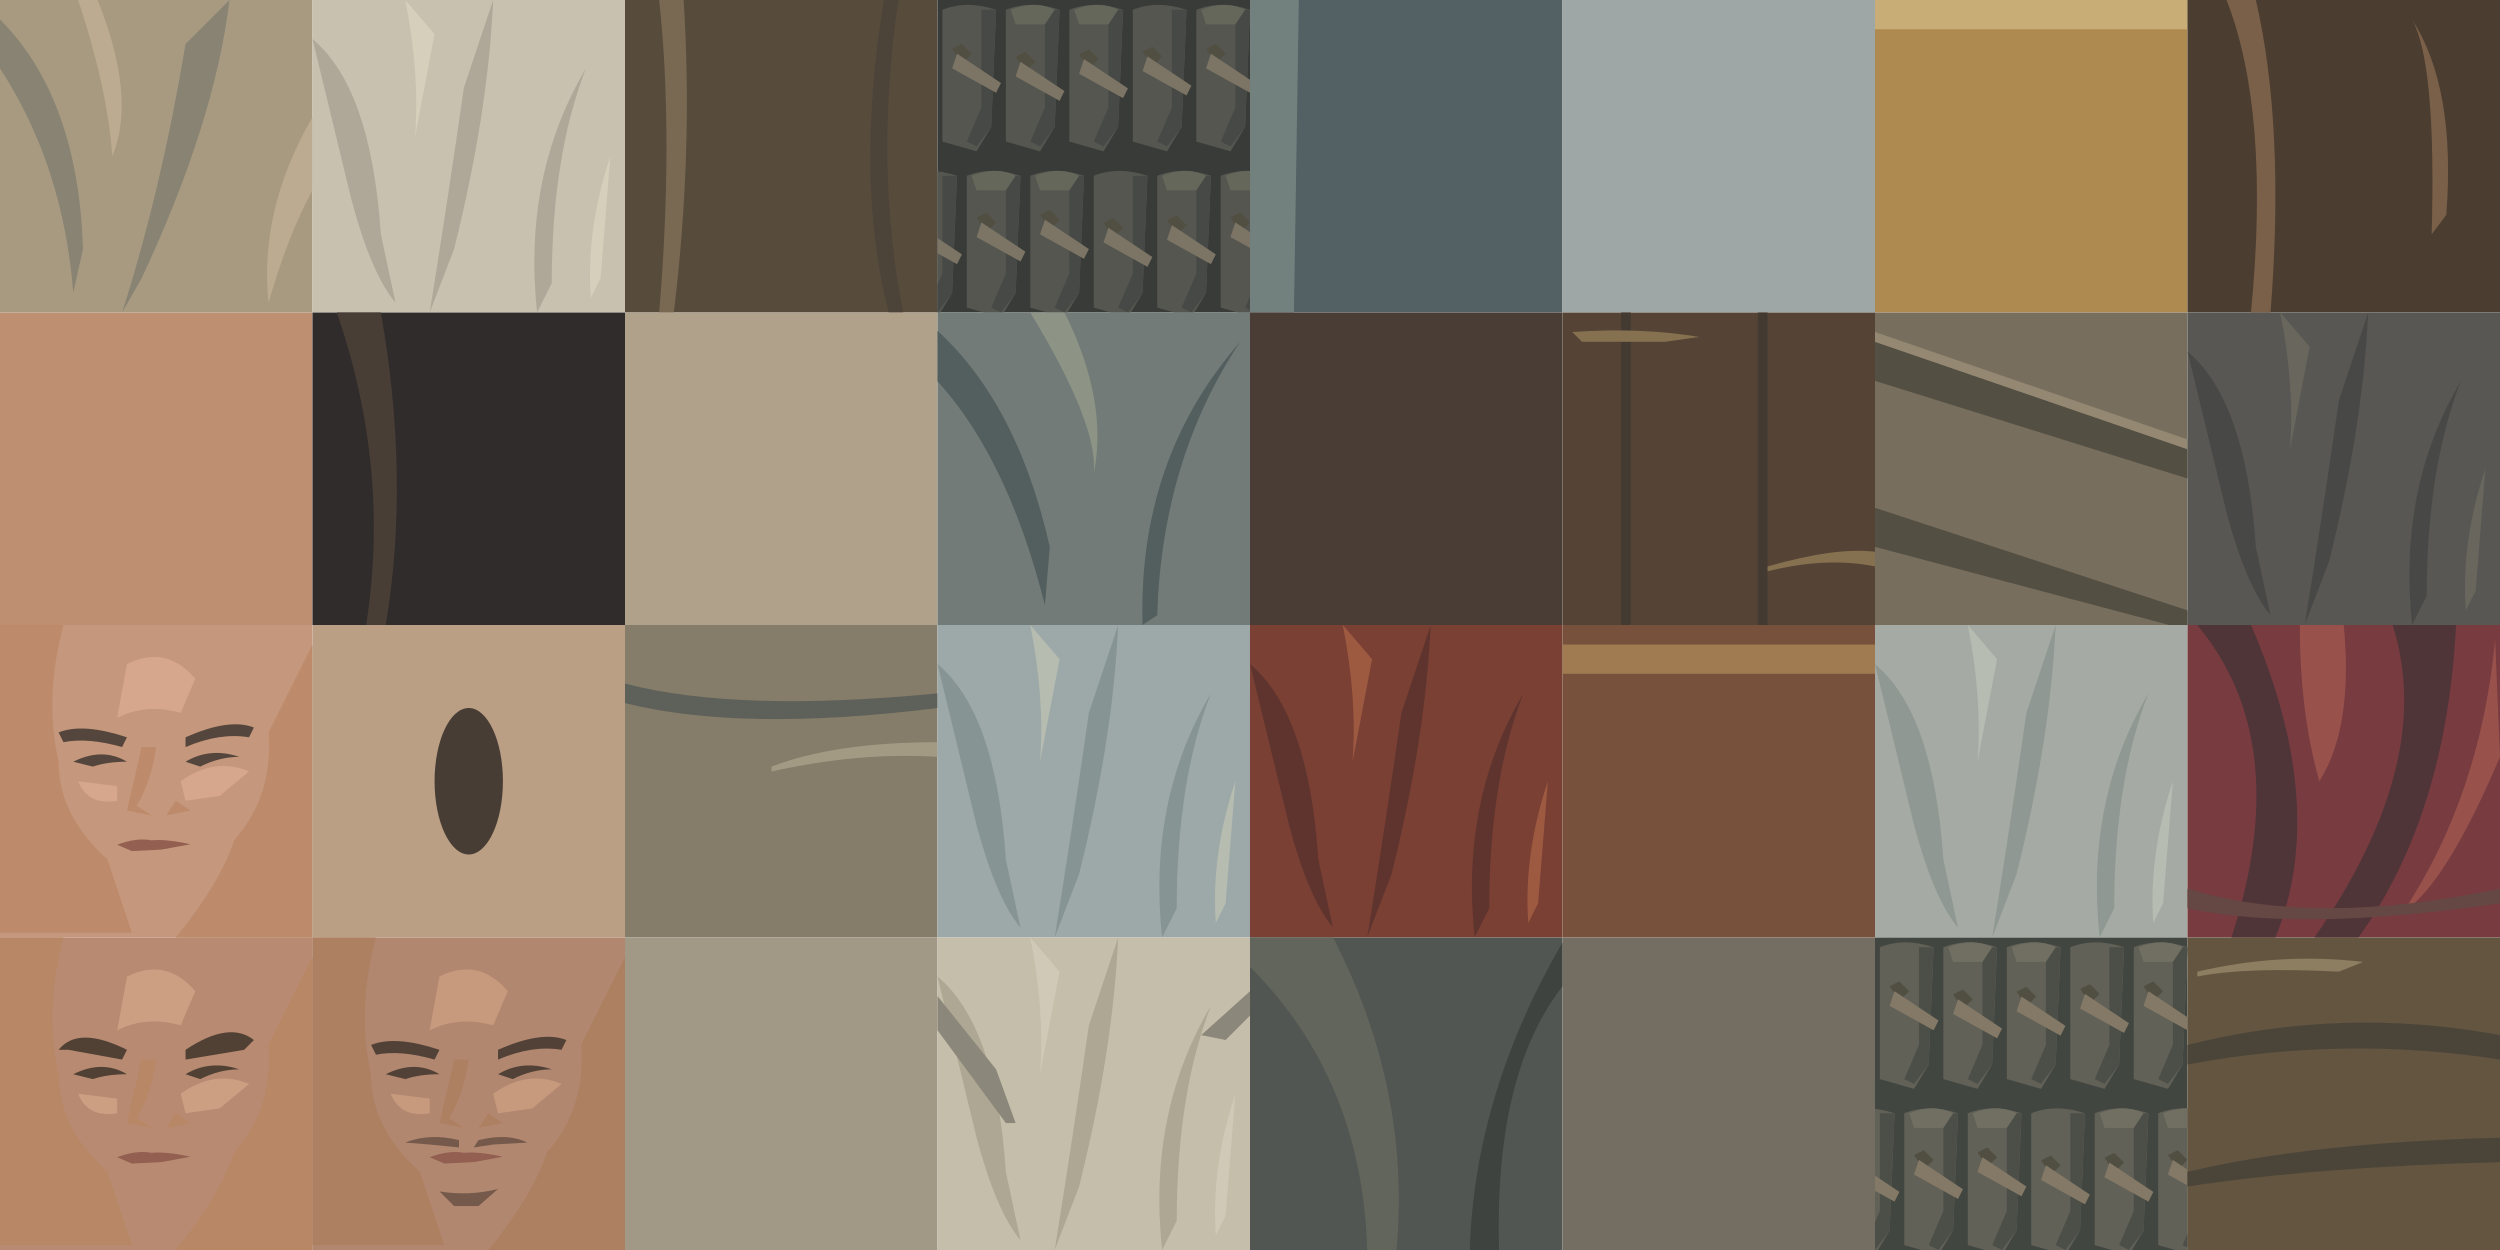
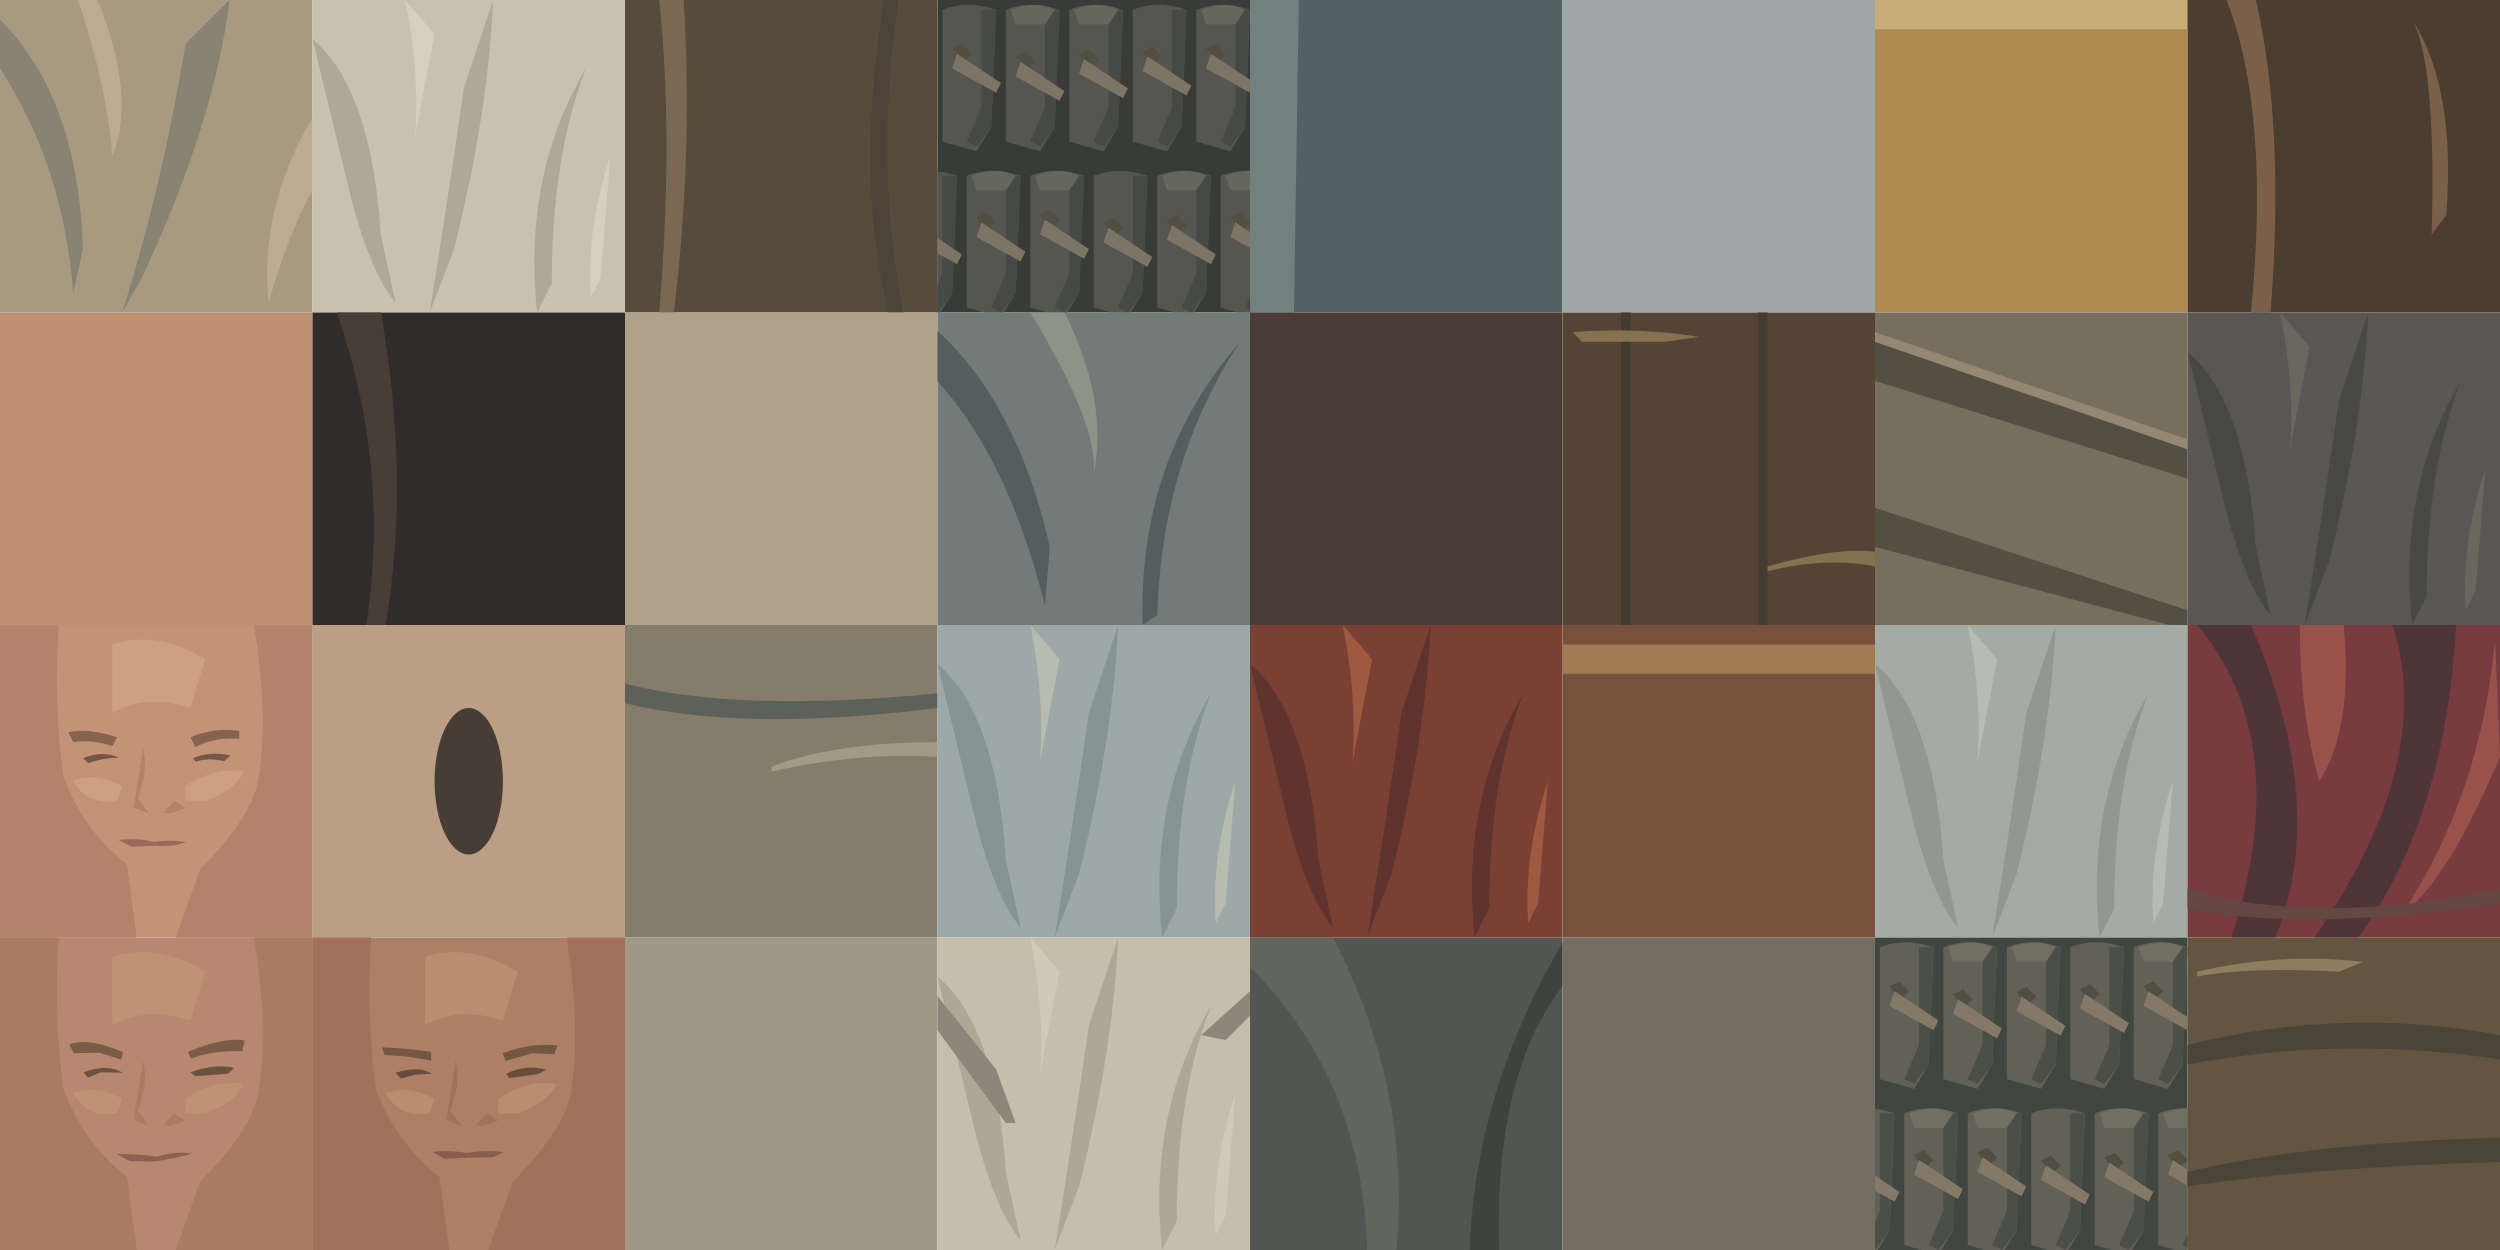
<svg xmlns="http://www.w3.org/2000/svg" width="1024" height="512" viewBox="0 0 512 256">
  <defs>
    <clipPath id="swatch">
      <path d="M0 0H64V64H0Z" />
    </clipPath>
  </defs>
  <g transform="translate(0 0)">
    <g clip-path="url(#swatch)">
      <path fill="#a89a80" d="M0 0H64V64H0Z" />
      <path fill="#898373" d="M0 4Q16 20 17 51L15 60Q13 34 0 14Z M47 0Q44 25 29 57L25 64Q33 39 38 9Z" />
      <path fill="#bcab90" d="M20 0Q28 20 23 32Q22 18 16 0Z M64 24Q53 43 55 62Q59 48 64 39Z" />
    </g>
  </g>
  <g transform="translate(64 0)">
    <g clip-path="url(#swatch)">
      <path fill="#c8c1af" d="M0 0H64V64H0Z" />
      <path fill="#afa899" d="M0 8 Q12 18 14 48 L17 62 Q12 56 8 41 Z M37 0 Q36 23 29 51 L24 64 Q28 39 31 18 Z M56 14 Q49 32 49 58 L46 64 Q43 36 56 14 Z" />
      <path fill="#d6cfbb" d="M19 0 Q22 15 21 28 L25 7 Z M61 32 Q56 47 57 61 L59 57 Z" />
    </g>
  </g>
  <g transform="translate(128 0)">
    <g clip-path="url(#swatch)">
      <path fill="#574b3c" d="M0 0H64V64H0Z" />
      <path fill="#796952" d="M7 0Q10 28 7 64H10Q14 31 12 0Z" />
      <path fill="#4c4439" d="M53 0Q47 37 54 64H57Q51 34 56 0Z" />
    </g>
  </g>
  <g transform="translate(192 0)">
    <g clip-path="url(#swatch)">
      <path fill="#393b38" d="M0 0H64V64H0Z" />
      <path fill="#555650" d="M-17 -32q5 -2 11 0l-1 24-3 5-7-2z M-4 -32q5 -2 11 0l-1 24-3 5-7-2z M9 -32q5 -2 11 0l-1 24-3 5-7-2z M22 -32q5 -2 11 0l-1 24-3 5-7-2z M35 -32q5 -2 11 0l-1 24-3 5-7-2z M48 -32q5 -2 11 0l-1 24-3 5-7-2z M61 -32q5 -2 11 0l-1 24-3 5-7-2z M-12 2q5 -2 11 0l-1 24-3 5-7-2z M1 2q5 -2 11 0l-1 24-3 5-7-2z M14 2q5 -2 11 0l-1 24-3 5-7-2z M27 2q5 -2 11 0l-1 24-3 5-7-2z M40 2q5 -2 11 0l-1 24-3 5-7-2z M53 2q5 -2 11 0l-1 24-3 5-7-2z M66 2q5 -2 11 0l-1 24-3 5-7-2z M-7 36q5 -2 11 0l-1 24-3 5-7-2z M6 36q5 -2 11 0l-1 24-3 5-7-2z M19 36q5 -2 11 0l-1 24-3 5-7-2z M32 36q5 -2 11 0l-1 24-3 5-7-2z M45 36q5 -2 11 0l-1 24-3 5-7-2z M58 36q5 -2 11 0l-1 24-3 5-7-2z M71 36q5 -2 11 0l-1 24-3 5-7-2z " />
      <path fill="#464945" d="M-9 -32l3 0-1 24-3 4-2-1 3-7z M4 -32l3 0-1 24-3 4-2-1 3-7z M17 -32l3 0-1 24-3 4-2-1 3-7z M30 -32l3 0-1 24-3 4-2-1 3-7z M43 -32l3 0-1 24-3 4-2-1 3-7z M56 -32l3 0-1 24-3 4-2-1 3-7z M69 -32l3 0-1 24-3 4-2-1 3-7z M-4 2l3 0-1 24-3 4-2-1 3-7z M9 2l3 0-1 24-3 4-2-1 3-7z M22 2l3 0-1 24-3 4-2-1 3-7z M35 2l3 0-1 24-3 4-2-1 3-7z M48 2l3 0-1 24-3 4-2-1 3-7z M61 2l3 0-1 24-3 4-2-1 3-7z M74 2l3 0-1 24-3 4-2-1 3-7z M1 36l3 0-1 24-3 4-2-1 3-7z M14 36l3 0-1 24-3 4-2-1 3-7z M27 36l3 0-1 24-3 4-2-1 3-7z M40 36l3 0-1 24-3 4-2-1 3-7z M53 36l3 0-1 24-3 4-2-1 3-7z M66 36l3 0-1 24-3 4-2-1 3-7z M79 36l3 0-1 24-3 4-2-1 3-7z " />
      <path fill="#65675b" d="M-16 -32q5 -2 9 0l-2 3-6 0z M-3 -32q5 -2 9 0l-2 3-6 0z M23 -32q5 -2 9 0l-2 3-6 0z M36 -32q5 -2 9 0l-2 3-6 0z M62 -32q5 -2 9 0l-2 3-6 0z M-11 2q5 -2 9 0l-2 3-6 0z M15 2q5 -2 9 0l-2 3-6 0z M28 2q5 -2 9 0l-2 3-6 0z M54 2q5 -2 9 0l-2 3-6 0z M67 2q5 -2 9 0l-2 3-6 0z M7 36q5 -2 9 0l-2 3-6 0z M20 36q5 -2 9 0l-2 3-6 0z M46 36q5 -2 9 0l-2 3-6 0z M59 36q5 -2 9 0l-2 3-6 0z " />
      <path fill="#514e42" d="M-15 -24l2 -1 2 2-2 2z M-2 -23.45l2 -1 2 2-2 2z M11 -22.9l2 -1 2 2-2 2z M24 -23.45l2 -1 2 2-2 2z M37 -24l2 -1 2 2-2 2z M50 -22.35l2 -1 2 2-2 2z M63 -22.9l2 -1 2 2-2 2z M-10 11.65l2 -1 2 2-2 2z M3 10l2 -1 2 2-2 2z M16 11.65l2 -1 2 2-2 2z M29 11.1l2 -1 2 2-2 2z M42 10.55l2 -1 2 2-2 2z M55 10l2 -1 2 2-2 2z M68 11.65l2 -1 2 2-2 2z M-5 45.1l2 -1 2 2-2 2z M8 44.55l2 -1 2 2-2 2z M21 44l2 -1 2 2-2 2z M34 45.65l2 -1 2 2-2 2z M47 45.1l2 -1 2 2-2 2z M60 44.55l2 -1 2 2-2 2z M73 44l2 -1 2 2-2 2z " />
      <path fill="#7c7464" d="M-14 -23l9 6-1 2-9-5z M-1 -22.45l9 6-1 2-9-5z M12 -21.9l9 6-1 2-9-5z M25 -22.45l9 6-1 2-9-5z M38 -23l9 6-1 2-9-5z M51 -21.35l9 6-1 2-9-5z M64 -21.9l9 6-1 2-9-5z M-9 12.65l9 6-1 2-9-5z M4 11l9 6-1 2-9-5z M17 12.65l9 6-1 2-9-5z M30 12.1l9 6-1 2-9-5z M43 11.55l9 6-1 2-9-5z M56 11l9 6-1 2-9-5z M69 12.65l9 6-1 2-9-5z M-4 46.1l9 6-1 2-9-5z M9 45.55l9 6-1 2-9-5z M22 45l9 6-1 2-9-5z M35 46.65l9 6-1 2-9-5z M48 46.1l9 6-1 2-9-5z M61 45.55l9 6-1 2-9-5z M74 45l9 6-1 2-9-5z " />
    </g>
  </g>
  <g transform="translate(256 0)">
    <g clip-path="url(#swatch)">
      <path fill="#536064" d="M0 0H64V64H0Z" />
      <path fill="#72817e" d="M0 0 H10 L9 64 H0 Z" />
    </g>
  </g>
  <g transform="translate(320 0)">
    <g clip-path="url(#swatch)">
      <path fill="#9ea7a5" d="M0 0H64V64H0Z" />
    </g>
  </g>
  <g transform="translate(384 0)">
    <g clip-path="url(#swatch)">
      <path fill="#ae8a50" d="M0 0H64V64H0Z" />
      <path fill="#c8ad77" d="M0 0 H64 V6 H0 Z" />
    </g>
  </g>
  <g transform="translate(448 0)">
    <g clip-path="url(#swatch)">
      <path fill="#4c3d31" d="M0 0H64V64H0Z" />
      <path fill="#7a6048" d="M8 0 Q17 23 13 64 H17 Q20 26 14 0 Z M46 4 Q51 13 50 48 L53 44 Q55 18 46 4 Z" />
    </g>
  </g>
  <g transform="translate(0 64)">
    <g clip-path="url(#swatch)">
      <path fill="#bf8f72" d="M0 0H64V64H0Z" />
    </g>
  </g>
  <g transform="translate(64 64)">
    <g clip-path="url(#swatch)">
      <path fill="#302c2b" d="M0 0H64V64H0Z" />
      <path fill="#493e36" d="M5 0 Q16 32 11 64 H15 Q20 34 14 0 Z" />
    </g>
  </g>
  <g transform="translate(128 64)">
    <g clip-path="url(#swatch)">
      <path fill="#b0a18a" d="M0 0H64V64H0Z" />
    </g>
  </g>
  <g transform="translate(192 64)">
    <g clip-path="url(#swatch)">
      <path fill="#727b77" d="M0 0H64V64H0Z" />
      <path fill="#535f5e" d="M-2 2Q16 17 23 48L22 60Q14 28-2 12Z M62 6Q46 30 45 62L42 64Q41 30 62 6Z" />
      <path fill="#8d9486" d="M26 0Q35 18 32 33Q33 23 19 0Z" />
    </g>
  </g>
  <g transform="translate(256 64)">
    <g clip-path="url(#swatch)">
      <path fill="#4a3d35" d="M0 0H64V64H0Z" />
    </g>
  </g>
  <g transform="translate(320 64)">
    <g clip-path="url(#swatch)">
      <path fill="#554435" d="M0 0H64V64H0Z" />
      <path fill="#433b32" d="M12 0H14V64H12Z M40 0H42V64H40Z" />
      <path fill="#85704f" d="M2 4Q16 3 28 5L21 6L4 6Z M42 52Q56 48 64 49V52Q54 50 42 53Z" />
    </g>
  </g>
  <g transform="translate(384 64)">
    <g clip-path="url(#swatch)">
      <path fill="#776e5d" d="M0 0H64V64H0Z" />
      <path fill="#534f43" d="M0 6L64 28V34L0 14Z M0 40L64 61V65L0 48Z" />
      <path fill="#958873" d="M0 4L64 26V28L0 6Z" />
    </g>
  </g>
  <g transform="translate(448 64)">
    <g clip-path="url(#swatch)">
      <path fill="#595753" d="M0 0H64V64H0Z" />
      <path fill="#484947" d="M0 8 Q12 18 14 48 L17 62 Q12 56 8 41 Z M37 0 Q36 23 29 51 L24 64 Q28 39 31 18 Z M56 14 Q49 32 49 58 L46 64 Q43 36 56 14 Z" />
      <path fill="#69675d" d="M19 0 Q22 15 21 28 L25 7 Z M61 32 Q56 47 57 61 L59 57 Z" />
    </g>
  </g>
  <g transform="translate(0 128)">
    <g clip-path="url(#swatch)">
-       <path fill="#c5977c" d="M0 0H64V64H0Z" />
-       <path fill="#bd8b6b" d="M0 0 H13 Q9 15 12 28 Q12 39 22 48 L27 63 H0 Z M64 4 V64 H36 Q45 53 48 44 Q56 35 55 22 Z" />
-       <path fill="#d6a78d" d="M26 8 Q34 4 40 11 L37 18 Q30 16 24 19 Z M37 32 Q44 27 51 30 L45 35 L38 36 Z M16 32 L24 33 L24 36 Q18 37 16 32 Z" />
-       <path fill="#54463c" d="M12 22 Q17 20 26 23 L25 25 Q18 23 13 24 Z M38 23 Q47 19 52 21 L51 23 Q45 22 38 25 Z" />
-       <path fill="#bd8b6b" d="M29 25 L32 25 Q31 32 28 37 L31 39 L26 38 Z M36 36 L39 38 L34 39 Z" />
-       <path fill="#54463c" d="M15 28 Q21 25 26 28 Q22 28 19 29 Z M38 28 Q43 25 49 27 Q45 27 41 29 Z" />
-       <path fill="#925f51" d="M24 45 Q28 43.5 31 44.1 Q34 43.8 39 44.9 L33 46 L27 46.3 Z" />
+       <path fill="#c49377" d="M0 0H64V64H0Z" />
+       <path fill="#b2836a" d="M0 0H12Q11 17 13 31Q17 42 26 49L28 64H0Z M64 0V64H36L41 50Q52 39 53 31Q55 18 52 0Z" />
+       <path fill="#cda084" d="M23 4Q32 1 42 7L39 17Q30 14 23 18Z M15 32Q19 30 25 33L24 36Q18 37 15 32Z M38 33Q44 29 50 30Q48 34 42 36L38 36Z" />
+       <path fill="#b2836a" d="M29.3 25.2Q30.5 29.8 28.2 35.4L30.5 38.6L27.4 37.4L27.9 34Z M35.7 36L38 37.5L35 38.6L33.3 38.5Z" />
+       <path fill="#85634f" d="M14 22Q18 21 24 23L23 24.8Q19 23.4 15 24Z M39 23Q44 20.9 49 21.7L49 23.3Q44 22.9 40 25Z" />
+       <path fill="#765646" d="M17 27.3Q21 25.6 24.4 27.2Q21.5 27.1 18.1 28.3Z M39.5 27.3Q42.9 25.8 47.2 26.7L45.9 27.9Q42.6 27.1 40.1 28Z" />
+       <path fill="#9b6958" d="M24.2 44Q28.4 43.6 31.5 44.4Q35.4 43.9 38.1 44.5Q35.1 45.5 31.8 45.2L26.9 45.4Z" />
    </g>
  </g>
  <g transform="translate(64 128)">
    <g clip-path="url(#swatch)">
      <path fill="#bb9f85" d="M0 0H64V64H0Z" />
      <ellipse cx="32" cy="32" rx="7" ry="15" fill="#483d35" />
    </g>
  </g>
  <g transform="translate(128 128)">
    <g clip-path="url(#swatch)">
      <path fill="#857c69" d="M0 0H64V64H0Z" />
      <path fill="#5e615a" d="M0 12Q23 18 64 14V17Q24 22 0 16Z" />
      <path fill="#a29a83" d="M30 29Q43 24 64 24V27Q48 26 30 30Z" />
    </g>
  </g>
  <g transform="translate(192 128)">
    <g clip-path="url(#swatch)">
      <path fill="#9da9a9" d="M0 0H64V64H0Z" />
      <path fill="#879494" d="M0 8 Q12 18 14 48 L17 62 Q12 56 8 41 Z M37 0 Q36 23 29 51 L24 64 Q28 39 31 18 Z M56 14 Q49 32 49 58 L46 64 Q43 36 56 14 Z" />
      <path fill="#b6bcaf" d="M19 0 Q22 15 21 28 L25 7 Z M61 32 Q56 47 57 61 L59 57 Z" />
    </g>
  </g>
  <g transform="translate(256 128)">
    <g clip-path="url(#swatch)">
      <path fill="#7b4034" d="M0 0H64V64H0Z" />
      <path fill="#5f342e" d="M0 8 Q12 18 14 48 L17 62 Q12 56 8 41 Z M37 0 Q36 23 29 51 L24 64 Q28 39 31 18 Z M56 14 Q49 32 49 58 L46 64 Q43 36 56 14 Z" />
      <path fill="#9e5a41" d="M19 0 Q22 15 21 28 L25 7 Z M61 32 Q56 47 57 61 L59 57 Z" />
    </g>
  </g>
  <g transform="translate(320 128)">
    <g clip-path="url(#swatch)">
      <path fill="#78513c" d="M0 0H64V64H0Z" />
      <path fill="#a07a51" d="M0 4 H64 V10 H0 Z" />
    </g>
  </g>
  <g transform="translate(384 128)">
    <g clip-path="url(#swatch)">
      <path fill="#a5aba4" d="M0 0H64V64H0Z" />
      <path fill="#909893" d="M0 8 Q12 18 14 48 L17 62 Q12 56 8 41 Z M37 0 Q36 23 29 51 L24 64 Q28 39 31 18 Z M56 14 Q49 32 49 58 L46 64 Q43 36 56 14 Z" />
      <path fill="#b6bcb2" d="M19 0 Q22 15 21 28 L25 7 Z M61 32 Q56 47 57 61 L59 57 Z" />
    </g>
  </g>
  <g transform="translate(448 128)">
    <g clip-path="url(#swatch)">
      <path fill="#773b40" d="M0 0H64V64H0Z" />
      <path fill="#4f3438" d="M2 0Q22 24 9 64H18Q29 37 13 0Z M42 0Q51 28 26 64H35Q53 39 55 0Z" />
      <path fill="#98514b" d="M23 0Q23 18 27 32Q34 21 32 0Z M63 3Q60 35 44 59Q53 53 64 27Z" />
      <path fill="#654843" d="M0 54Q26 62 64 54V57Q23 63 0 58Z" />
    </g>
  </g>
  <g transform="translate(0 192)">
    <g clip-path="url(#swatch)">
-       <path fill="#b78a71" d="M0 0H64V64H0Z" />
-       <path fill="#b88765" d="M0 0 H13 Q9 15 12 28 Q12 39 22 48 L27 63 H0 Z M64 4 V64 H36 Q45 53 48 44 Q56 35 55 22 Z" />
-       <path fill="#cc9f83" d="M26 8 Q34 4 40 11 L37 18 Q30 16 24 19 Z M37 32 Q44 27 51 30 L45 35 L38 36 Z M16 32 L24 33 L24 36 Q18 37 16 32 Z" />
-       <path fill="#514034" d="M12 23 Q16 18 26 23 L25 25 L14 23 Z M38 23 Q47 17 52 21 L50 23 L38 25 Z" />
-       <path fill="#b88765" d="M29 25 L32 25 Q31 32 28 37 L31 39 L26 38 Z M36 36 L39 38 L34 39 Z" />
-       <path fill="#514034" d="M15 28 Q21 25 26 28 Q22 28 19 29 Z M38 28 Q43 25 49 27 Q45 27 41 29 Z" />
-       <path fill="#925f51" d="M24 45 Q28 43.5 31 44.1 Q34 43.8 39 44.9 L33 46 L27 46.3 Z" />
+       <path fill="#b7886f" d="M0 0H64V64H0Z" />
+       <path fill="#a97c62" d="M0 0H12Q11 17 13 31Q17 42 26 49L28 64H0Z M64 0V64H36L41 50Q52 39 53 31Q55 18 52 0Z" />
+       <path fill="#bf9276" d="M23 4Q32 1 42 7L39 17Q30 14 23 18Z M15 32Q19 30 25 33L24 36Q18 37 15 32Z M38 33Q44 29 50 30Q48 34 42 36L38 36Z" />
+       <path fill="#a97c62" d="M29.3 25.2Q30.5 29.8 28.2 35.4L30.5 38.6L27.4 37.4L27.9 34Z M35.7 36L38 37.5L35 38.6L33.3 38.5Z" />
+       <path fill="#795b48" d="M14.2 21.9Q18.1 20.4 25.2 23.5L24.8 25L20.4 23.6L15.1 23.7Z M38.5 23.4Q46.1 20.3 50.1 21.1L49.6 23.3Q43.5 23.1 39.1 24.8Z" />
+       <path fill="#6c5040" d="M17.1 27.6Q22 25.8 25.1 27.7L20.7 27.6L18 28.7Z M39 27.6Q44 25.8 48 26.7L46.7 27.9L40 28.4Z" />
+       <path fill="#8b6151" d="M23.8 44.3Q29.7 44.4 32.1 44.9Q36.5 43.6 39.3 44.3L36 45.1L31.7 45.9L26.6 45.8Z" />
    </g>
  </g>
  <g transform="translate(64 192)">
    <g clip-path="url(#swatch)">
-       <path fill="#b28770" d="M0 0H64V64H0Z" />
-       <path fill="#ae8062" d="M0 0 H13 Q9 15 12 28 Q12 39 22 48 L27 63 H0 Z M64 4 V64 H36 Q45 53 48 44 Q56 35 55 22 Z" />
-       <path fill="#c89a7d" d="M26 8 Q34 4 40 11 L37 18 Q30 16 24 19 Z M37 32 Q44 27 51 30 L45 35 L38 36 Z M16 32 L24 33 L24 36 Q18 37 16 32 Z" />
-       <path fill="#514137" d="M12 22 Q17 20 26 23 L25 25 Q18 23 13 24 Z M38 23 Q47 19 52 21 L51 23 Q45 22 38 25 Z" />
-       <path fill="#ae8062" d="M29 25 L32 25 Q31 32 28 37 L31 39 L26 38 Z M36 36 L39 38 L34 39 Z" />
-       <path fill="#514137" d="M15 28 Q21 25 26 28 Q22 28 19 29 Z M38 28 Q43 25 49 27 Q45 27 41 29 Z" />
-       <path fill="#925f51" d="M24 45 Q28 43.5 31 44.1 Q34 43.8 39 44.9 L33 46 L27 46.3 Z" />
-       <path fill="#75594b" d="M19 42 Q24 40 30 41.5 L30 43 L24 42.4 Z M34 41.5 Q40 40 44 42 L37 42.4 L33 43 Z M26 52 Q32 53 38 51.5 L34 55 L29 55 Z" />
+       <path fill="#ad8066" d="M0 0H64V64H0Z" />
+       <path fill="#9f735a" d="M0 0H12Q11 17 13 31Q17 42 26 49L28 64H0Z M64 0V64H36L41 50Q52 39 53 31Q55 18 52 0Z" />
+       <path fill="#ba8d71" d="M23 4Q32 1 42 7L39 17Q30 14 23 18Z M15 32Q19 30 25 33L24 36Q18 37 15 32Z M38 33Q44 29 50 30Q48 34 42 36L38 36Z" />
+       <path fill="#9f735a" d="M29.3 25.2Q30.5 29.8 28.2 35.4L30.5 38.6L27.4 37.4L27.9 34Z M35.7 36L38 37.5L35 38.6L33.3 38.5Z" />
+       <path fill="#745743" d="M14.2 22.5Q18.3 22.6 24.3 23.4L24.3 25.2Q18.4 24.1 14.8 24.1Z M39 23.7Q44.7 21.5 50.2 22.1L49.5 23.9L45 23.7L39.5 25.3Z" />
+       <path fill="#684d3e" d="M17 27.7Q21.9 26.2 24.4 27.9L21 28.1L18.1 28.9Z M39.7 27.9Q43.7 25.9 47.9 27.1L46.1 28L40.2 28.8Z" />
+       <path fill="#875e4e" d="M24.5 43.9Q27.8 43.5 31.6 44.1Q36.2 43.4 39.2 44L37 45L32 45.1L27 45.3Z" />
    </g>
  </g>
  <g transform="translate(128 192)">
    <g clip-path="url(#swatch)">
      <path fill="#a29886" d="M0 0H64V64H0Z" />
    </g>
  </g>
  <g transform="translate(192 192)">
    <g clip-path="url(#swatch)">
      <path fill="#c5beaa" d="M0 0H64V64H0Z" />
      <path fill="#aea793" d="M0 8 Q12 18 14 48 L17 62 Q12 56 8 41 Z M37 0 Q36 23 29 51 L24 64 Q28 39 31 18 Z M56 14 Q49 32 49 58 L46 64 Q43 36 56 14 Z" />
      <path fill="#d0c9b7" d="M19 0 Q22 15 21 28 L25 7 Z M61 32 Q56 47 57 61 L59 57 Z" />
      <path fill="#8b877a" d="M0 12 L12 27 L16 38 L14 38 L0 19 Z M64 11 L54 20 L59 21 L64 16 Z" />
    </g>
  </g>
  <g transform="translate(256 192)">
    <g clip-path="url(#swatch)">
      <path fill="#515652" d="M0 0H64V64H0Z" />
      <path fill="#62655b" d="M0 0H17Q33 31 30 64H24Q23 29 0 6Z" />
      <path fill="#3e433f" d="M64 1Q46 32 45 64H51Q50 28 64 10Z" />
    </g>
  </g>
  <g transform="translate(320 192)">
    <g clip-path="url(#swatch)">
      <path fill="#736d62" d="M0 0H64V64H0Z" />
    </g>
  </g>
  <g transform="translate(384 192)">
    <g clip-path="url(#swatch)">
      <path fill="#424640" d="M0 0H64V64H0Z" />
      <path fill="#626158" d="M-17 -32q5 -2 11 0l-1 24-3 5-7-2z M-4 -32q5 -2 11 0l-1 24-3 5-7-2z M9 -32q5 -2 11 0l-1 24-3 5-7-2z M22 -32q5 -2 11 0l-1 24-3 5-7-2z M35 -32q5 -2 11 0l-1 24-3 5-7-2z M48 -32q5 -2 11 0l-1 24-3 5-7-2z M61 -32q5 -2 11 0l-1 24-3 5-7-2z M-12 2q5 -2 11 0l-1 24-3 5-7-2z M1 2q5 -2 11 0l-1 24-3 5-7-2z M14 2q5 -2 11 0l-1 24-3 5-7-2z M27 2q5 -2 11 0l-1 24-3 5-7-2z M40 2q5 -2 11 0l-1 24-3 5-7-2z M53 2q5 -2 11 0l-1 24-3 5-7-2z M66 2q5 -2 11 0l-1 24-3 5-7-2z M-7 36q5 -2 11 0l-1 24-3 5-7-2z M6 36q5 -2 11 0l-1 24-3 5-7-2z M19 36q5 -2 11 0l-1 24-3 5-7-2z M32 36q5 -2 11 0l-1 24-3 5-7-2z M45 36q5 -2 11 0l-1 24-3 5-7-2z M58 36q5 -2 11 0l-1 24-3 5-7-2z M71 36q5 -2 11 0l-1 24-3 5-7-2z " />
      <path fill="#4c4f48" d="M-9 -32l3 0-1 24-3 4-2-1 3-7z M4 -32l3 0-1 24-3 4-2-1 3-7z M17 -32l3 0-1 24-3 4-2-1 3-7z M30 -32l3 0-1 24-3 4-2-1 3-7z M43 -32l3 0-1 24-3 4-2-1 3-7z M56 -32l3 0-1 24-3 4-2-1 3-7z M69 -32l3 0-1 24-3 4-2-1 3-7z M-4 2l3 0-1 24-3 4-2-1 3-7z M9 2l3 0-1 24-3 4-2-1 3-7z M22 2l3 0-1 24-3 4-2-1 3-7z M35 2l3 0-1 24-3 4-2-1 3-7z M48 2l3 0-1 24-3 4-2-1 3-7z M61 2l3 0-1 24-3 4-2-1 3-7z M74 2l3 0-1 24-3 4-2-1 3-7z M1 36l3 0-1 24-3 4-2-1 3-7z M14 36l3 0-1 24-3 4-2-1 3-7z M27 36l3 0-1 24-3 4-2-1 3-7z M40 36l3 0-1 24-3 4-2-1 3-7z M53 36l3 0-1 24-3 4-2-1 3-7z M66 36l3 0-1 24-3 4-2-1 3-7z M79 36l3 0-1 24-3 4-2-1 3-7z " />
      <path fill="#706f62" d="M-16 -32q5 -2 9 0l-2 3-6 0z M-3 -32q5 -2 9 0l-2 3-6 0z M23 -32q5 -2 9 0l-2 3-6 0z M36 -32q5 -2 9 0l-2 3-6 0z M62 -32q5 -2 9 0l-2 3-6 0z M-11 2q5 -2 9 0l-2 3-6 0z M15 2q5 -2 9 0l-2 3-6 0z M28 2q5 -2 9 0l-2 3-6 0z M54 2q5 -2 9 0l-2 3-6 0z M67 2q5 -2 9 0l-2 3-6 0z M7 36q5 -2 9 0l-2 3-6 0z M20 36q5 -2 9 0l-2 3-6 0z M46 36q5 -2 9 0l-2 3-6 0z M59 36q5 -2 9 0l-2 3-6 0z " />
      <path fill="#514e42" d="M-15 -24l2 -1 2 2-2 2z M-2 -23.45l2 -1 2 2-2 2z M11 -22.9l2 -1 2 2-2 2z M24 -23.45l2 -1 2 2-2 2z M37 -24l2 -1 2 2-2 2z M50 -22.35l2 -1 2 2-2 2z M63 -22.9l2 -1 2 2-2 2z M-10 11.65l2 -1 2 2-2 2z M3 10l2 -1 2 2-2 2z M16 11.65l2 -1 2 2-2 2z M29 11.1l2 -1 2 2-2 2z M42 10.55l2 -1 2 2-2 2z M55 10l2 -1 2 2-2 2z M68 11.65l2 -1 2 2-2 2z M-5 45.1l2 -1 2 2-2 2z M8 44.55l2 -1 2 2-2 2z M21 44l2 -1 2 2-2 2z M34 45.65l2 -1 2 2-2 2z M47 45.1l2 -1 2 2-2 2z M60 44.55l2 -1 2 2-2 2z M73 44l2 -1 2 2-2 2z " />
      <path fill="#847966" d="M-14 -23l9 6-1 2-9-5z M-1 -22.45l9 6-1 2-9-5z M12 -21.9l9 6-1 2-9-5z M25 -22.45l9 6-1 2-9-5z M38 -23l9 6-1 2-9-5z M51 -21.35l9 6-1 2-9-5z M64 -21.9l9 6-1 2-9-5z M-9 12.65l9 6-1 2-9-5z M4 11l9 6-1 2-9-5z M17 12.65l9 6-1 2-9-5z M30 12.1l9 6-1 2-9-5z M43 11.55l9 6-1 2-9-5z M56 11l9 6-1 2-9-5z M69 12.65l9 6-1 2-9-5z M-4 46.1l9 6-1 2-9-5z M9 45.55l9 6-1 2-9-5z M22 45l9 6-1 2-9-5z M35 46.65l9 6-1 2-9-5z M48 46.1l9 6-1 2-9-5z M61 45.55l9 6-1 2-9-5z M74 45l9 6-1 2-9-5z " />
    </g>
  </g>
  <g transform="translate(448 192)">
    <g clip-path="url(#swatch)">
      <path fill="#635540" d="M0 0H64V64H0Z" />
      <path fill="#4b4539" d="M0 22Q32 14 64 20V25Q32 20 0 26Z M0 48Q25 42 64 41V46Q26 47 0 51Z" />
      <path fill="#8d7d61" d="M2 7Q19 3 36 5L31 7Q12 6 2 8Z" />
    </g>
  </g>
</svg>
